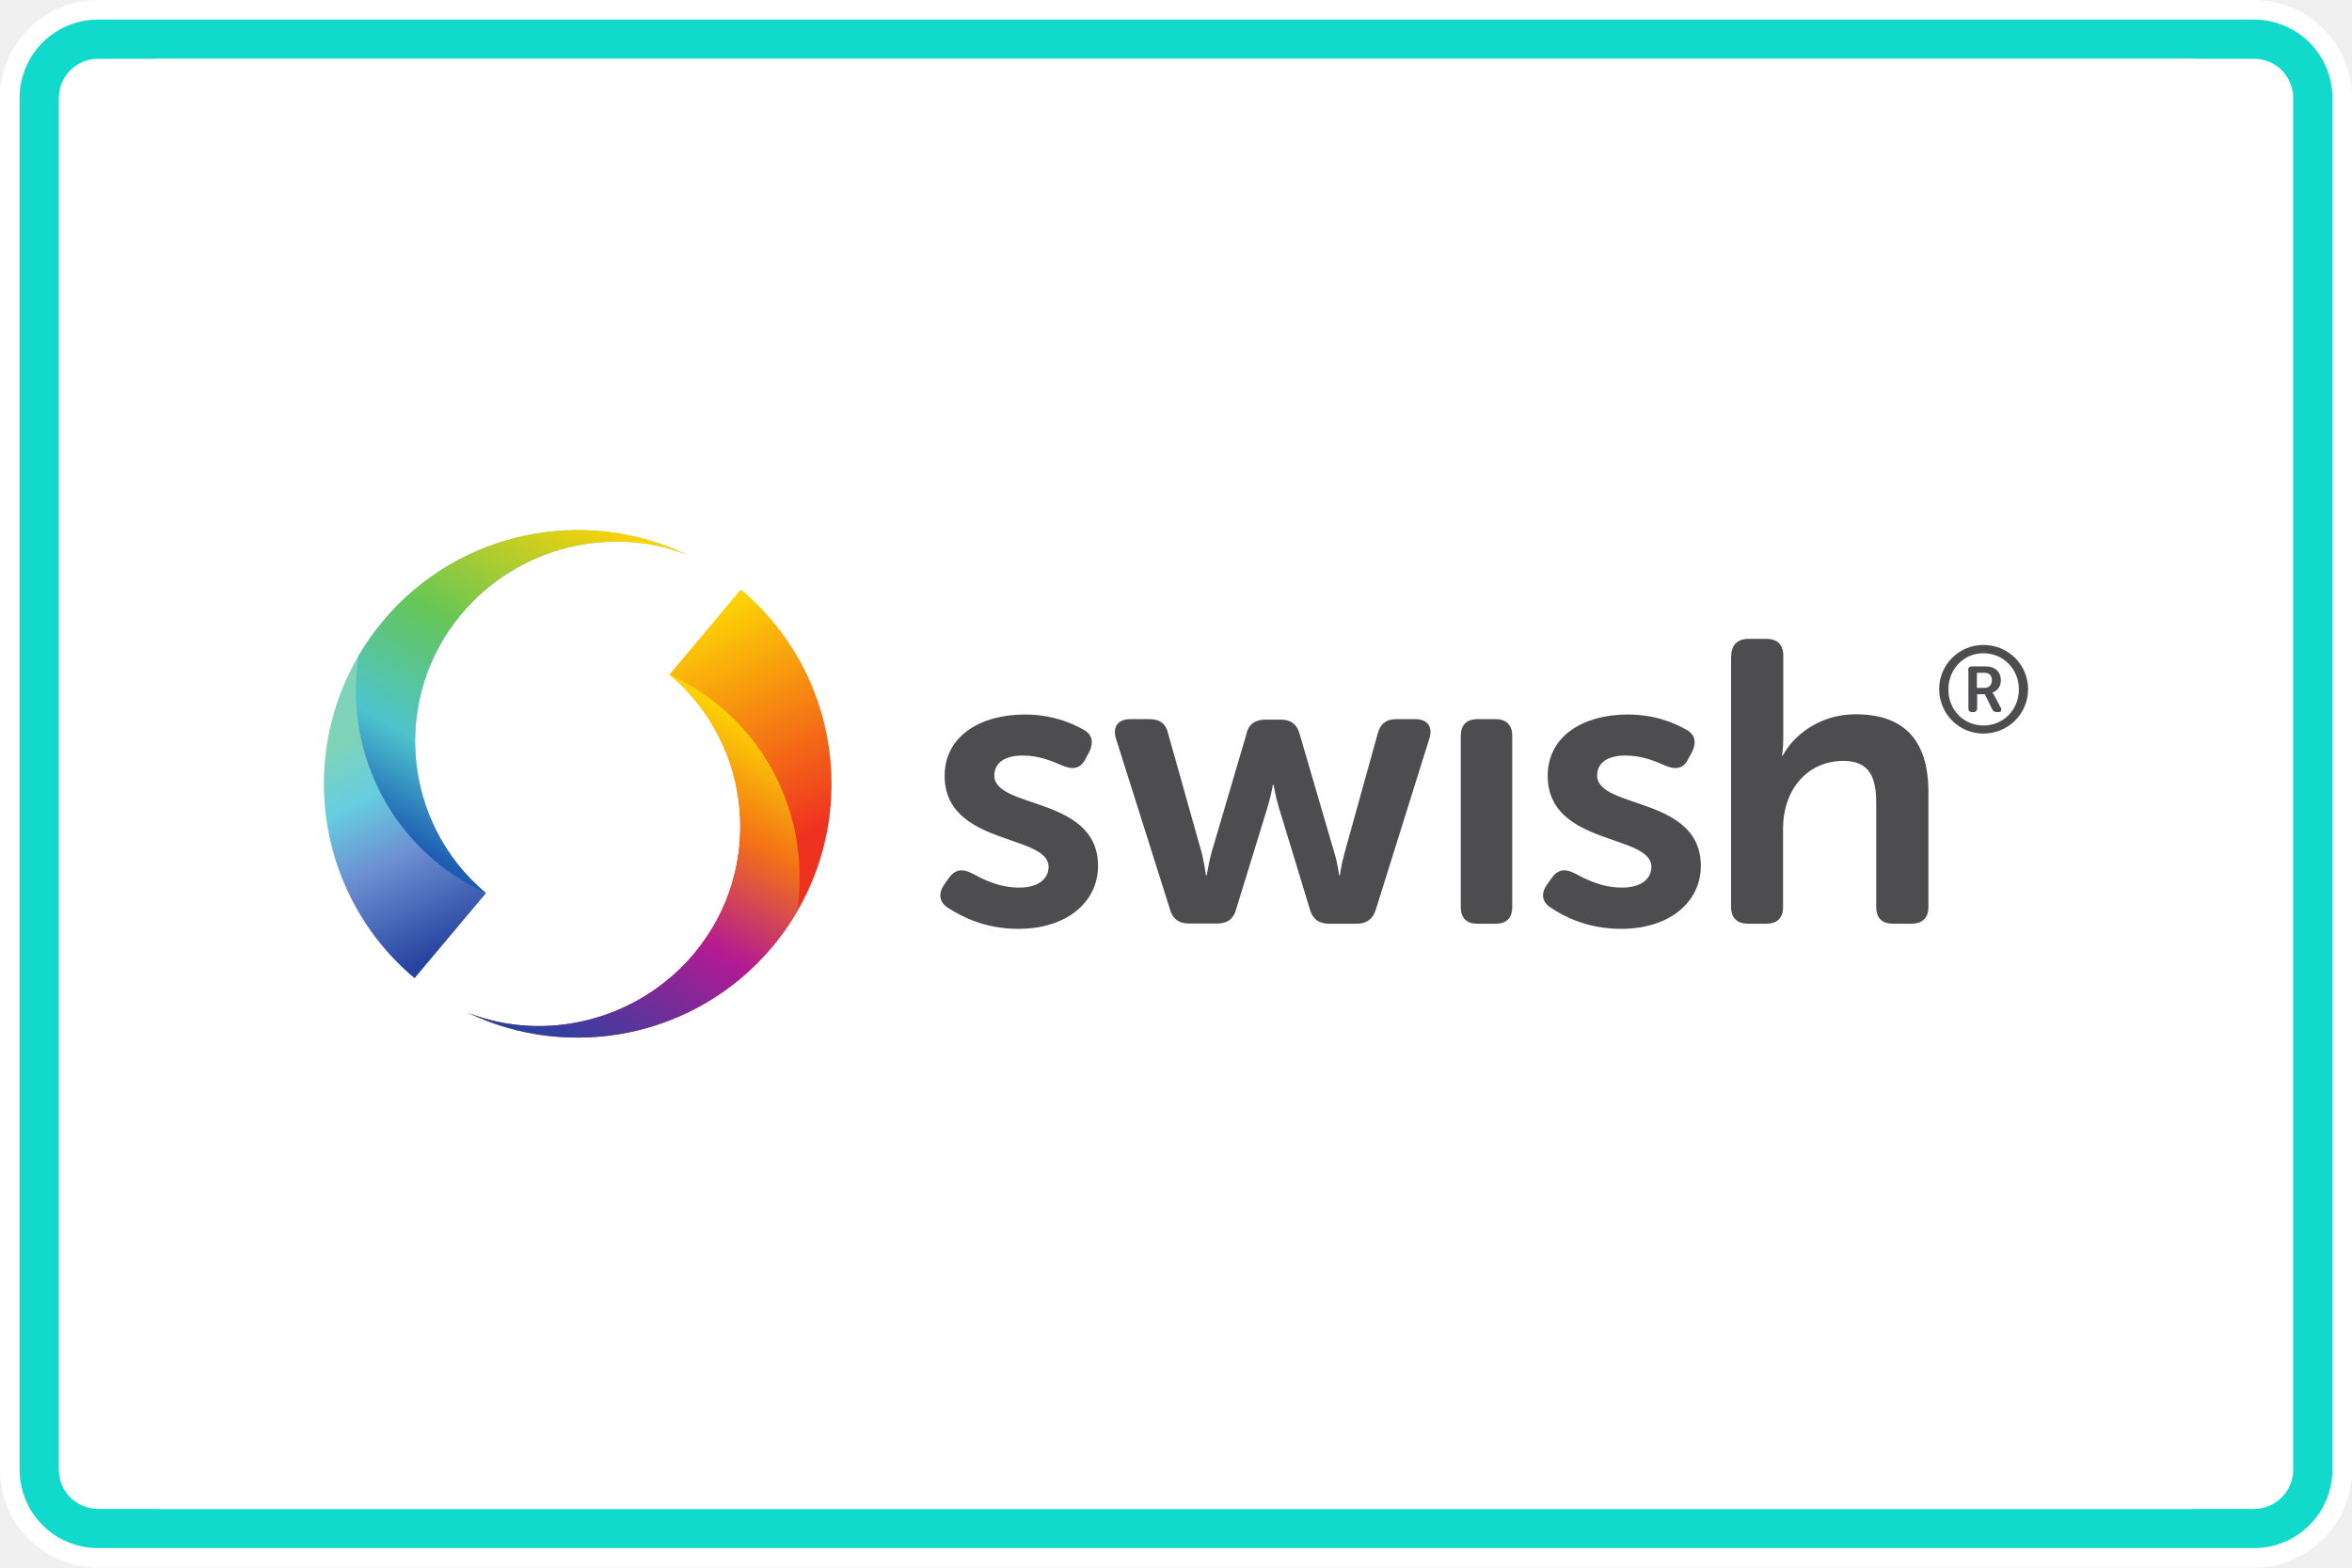
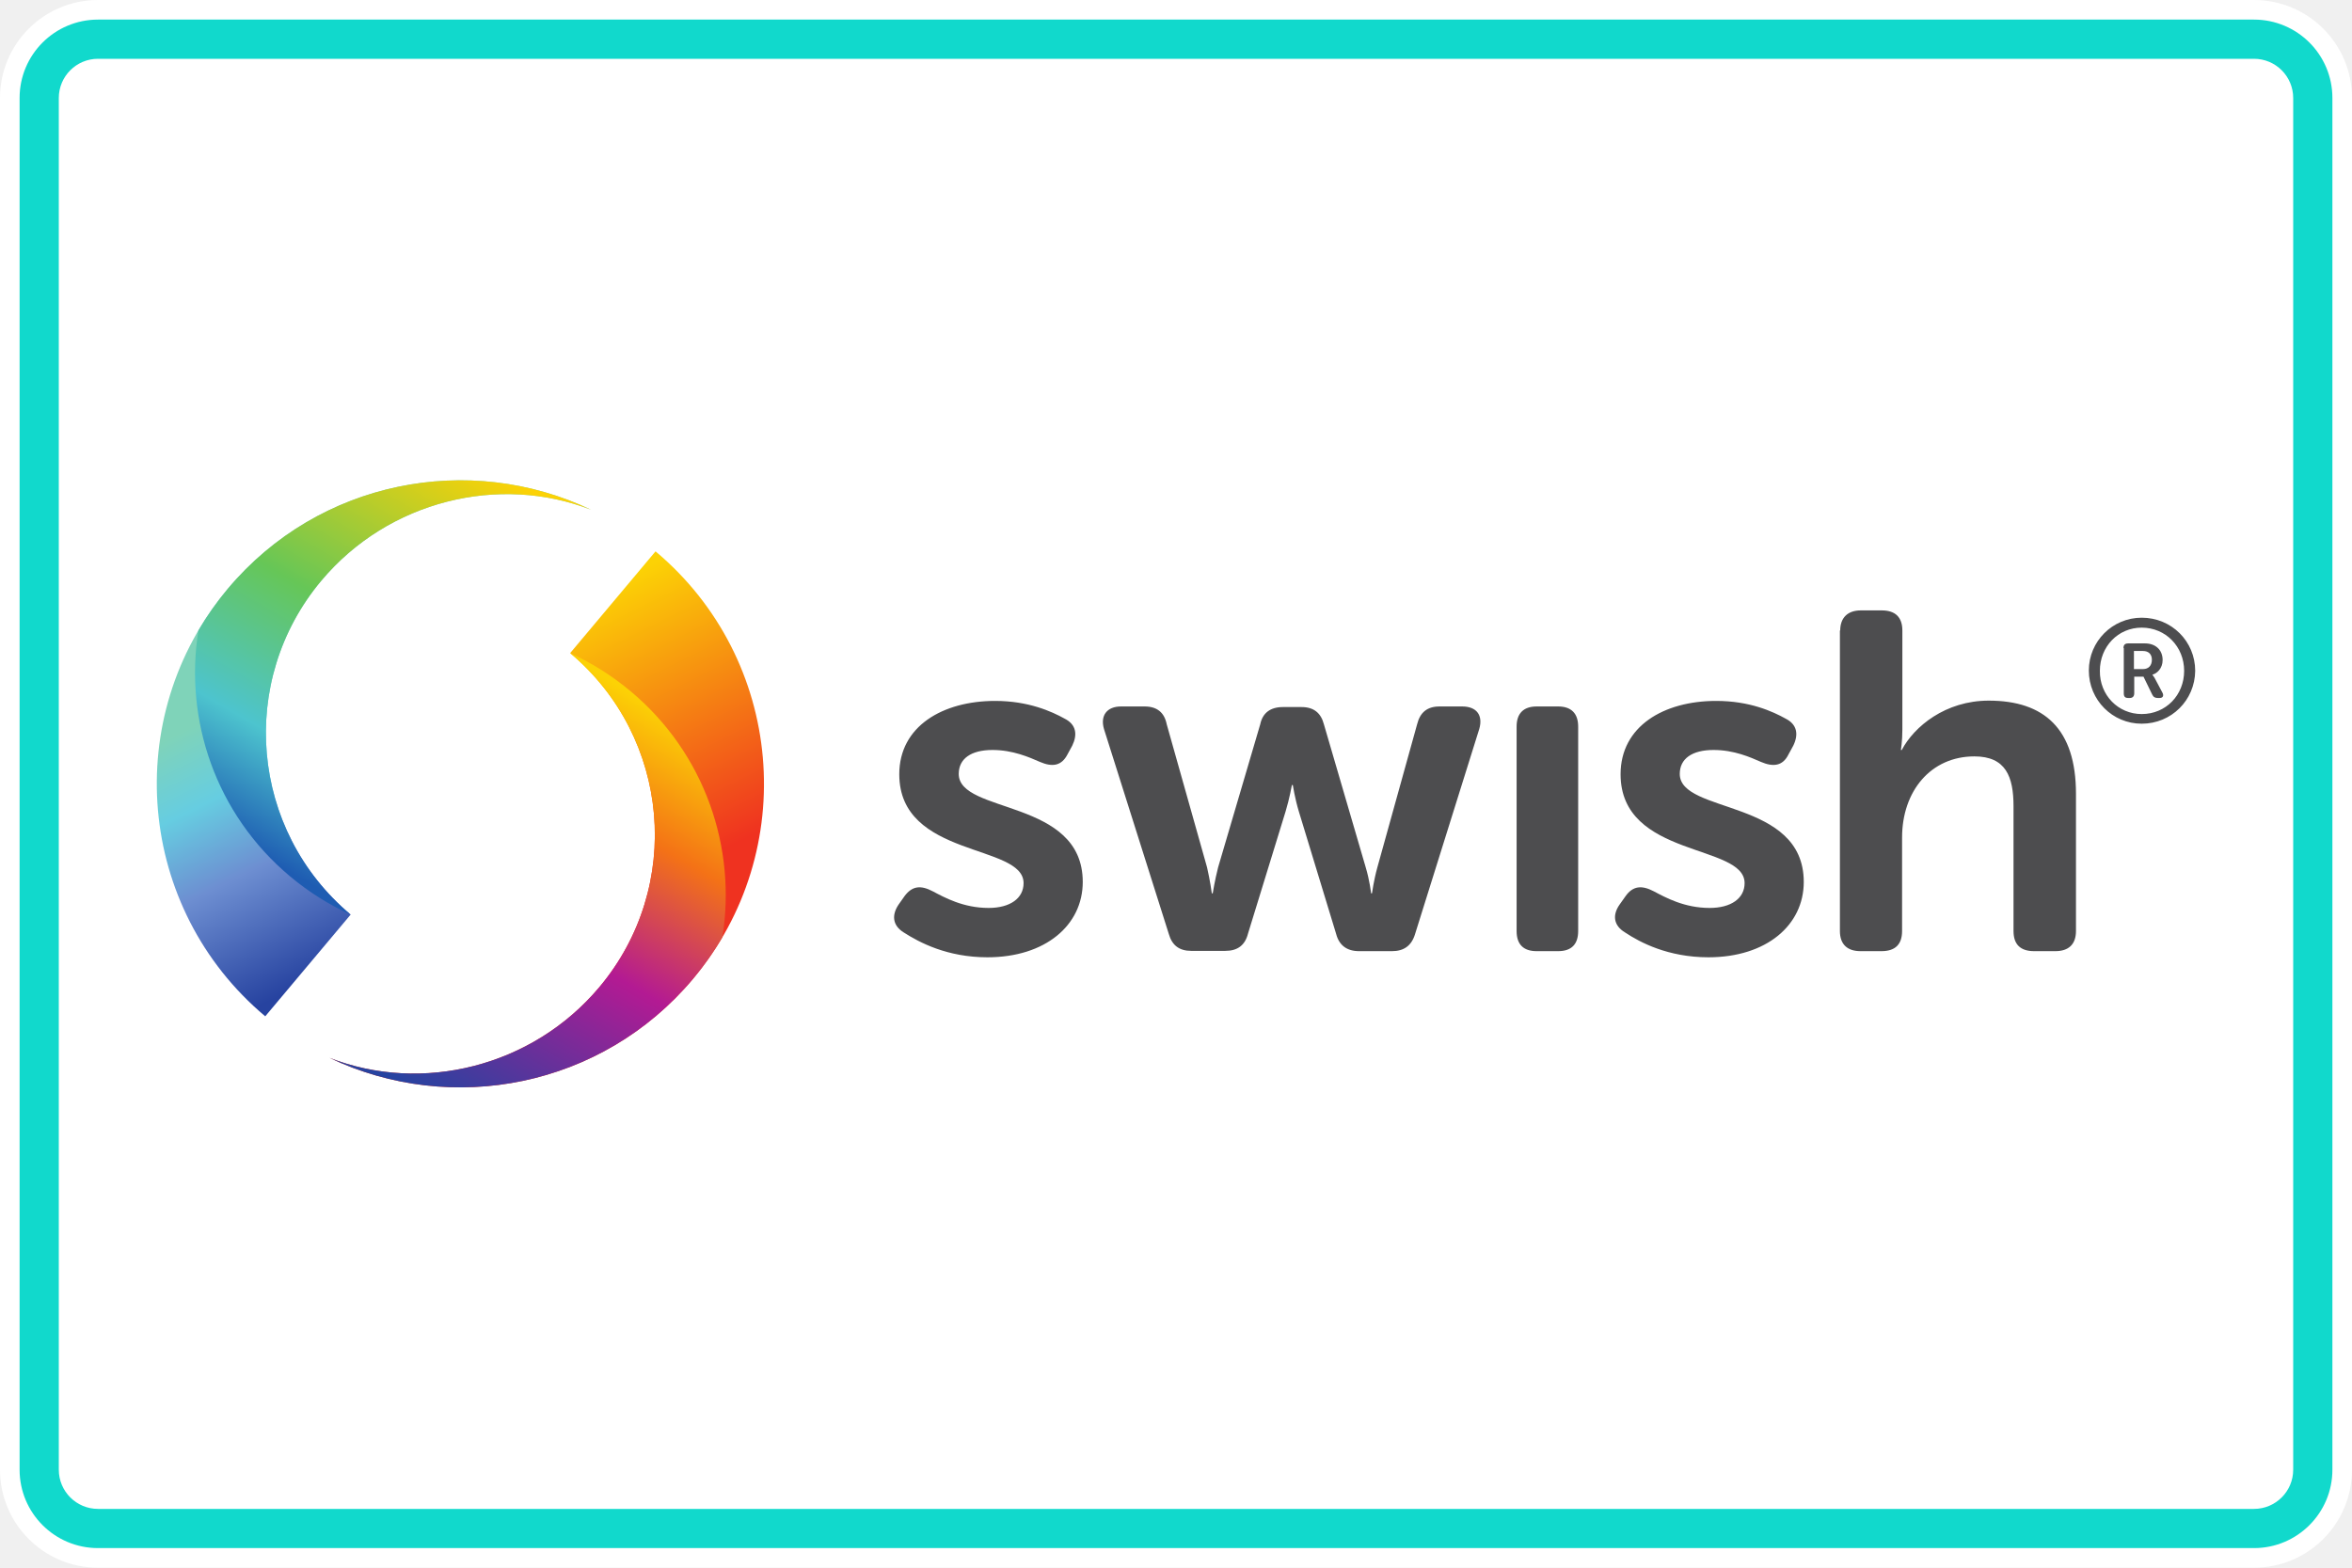
<svg xmlns="http://www.w3.org/2000/svg" width="120" height="80" viewBox="0 0 120 80" role="img" aria-labelledby="t-swish">
  <rect width="120" height="80" rx="5" fill="#FFFFFF" />
  <rect x="1" y="1" width="118" height="78" rx="4" fill="#11D9CC" />
  <rect x="3" y="3" width="114" height="74" rx="2" fill="white" />
-   <svg fill="none" x="3" y="3" width="114" height="74" viewBox="0 0 120 80" preserveAspectRatio="xMidYMid meet">
+   <svg fill="none" x="8" y="8" width="104" height="64" viewBox="13 26 94 28" preserveAspectRatio="xMidYMid meet">
    <rect width="120" height="80" rx="4" fill="white" />
    <path d="M47.212 45.562L47.487 45.172C47.832 44.714 48.218 44.66 48.782 44.956C49.32 45.239 50.188 45.724 51.359 45.724C52.351 45.724 52.971 45.279 52.971 44.579C52.971 42.748 47.239 43.434 47.239 39.556C47.239 37.347 49.237 36.175 51.662 36.175C53.192 36.175 54.267 36.66 54.873 36.997C55.397 37.266 55.465 37.724 55.217 38.236L54.997 38.64C54.721 39.178 54.294 39.232 53.729 38.99C53.233 38.774 52.475 38.438 51.538 38.438C50.546 38.438 49.981 38.842 49.981 39.542C49.981 41.401 55.7 40.673 55.7 44.525C55.7 46.519 53.977 48 51.304 48C49.444 48 48.162 47.313 47.446 46.855C46.922 46.532 46.881 46.047 47.212 45.562ZM56.678 37.468C56.499 36.849 56.816 36.431 57.463 36.431H58.552C59.117 36.431 59.461 36.7 59.572 37.252L61.432 43.852C61.57 44.444 61.652 45.05 61.652 45.05H61.694C61.694 45.05 61.79 44.444 61.942 43.852L63.885 37.252C63.995 36.727 64.353 36.458 64.932 36.458H65.786C66.351 36.458 66.682 36.727 66.82 37.252L68.749 43.852C68.928 44.444 68.997 45.05 68.997 45.05H69.038C69.038 45.05 69.121 44.444 69.286 43.852L71.119 37.252C71.257 36.7 71.587 36.431 72.152 36.431H73.199C73.875 36.431 74.164 36.849 73.985 37.468L71.022 46.936C70.857 47.475 70.499 47.717 69.961 47.717H68.445C67.881 47.717 67.522 47.448 67.385 46.923L65.662 41.266C65.483 40.673 65.386 40.054 65.386 40.054H65.345C65.345 40.054 65.235 40.673 65.056 41.266L63.32 46.909C63.182 47.448 62.837 47.704 62.272 47.704H60.702C60.164 47.704 59.82 47.461 59.668 46.923L56.678 37.468ZM75.707 37.36C75.707 36.754 76.024 36.431 76.63 36.431H77.623C78.229 36.431 78.546 36.754 78.546 37.36V46.788C78.546 47.407 78.229 47.717 77.623 47.717H76.63C76.024 47.717 75.707 47.407 75.707 46.788V37.36ZM80.461 45.562L80.737 45.172C81.067 44.714 81.467 44.66 82.032 44.956C82.569 45.239 83.437 45.724 84.609 45.724C85.601 45.724 86.221 45.279 86.221 44.579C86.221 42.748 80.502 43.434 80.502 39.556C80.502 37.347 82.487 36.175 84.912 36.175C86.455 36.175 87.516 36.66 88.122 36.997C88.646 37.266 88.715 37.724 88.467 38.236L88.246 38.64C87.985 39.178 87.544 39.232 86.979 38.99C86.483 38.774 85.739 38.438 84.788 38.438C83.796 38.438 83.231 38.842 83.231 39.542C83.231 41.401 88.949 40.673 88.949 44.525C88.949 46.519 87.227 48 84.553 48C82.693 48 81.398 47.313 80.709 46.855C80.172 46.532 80.117 46.047 80.461 45.562ZM90.63 32.929C90.63 32.337 90.975 32 91.581 32H92.546C93.179 32 93.496 32.323 93.496 32.929V37.495C93.496 38.047 93.427 38.438 93.427 38.438H93.469C94.034 37.36 95.481 36.162 97.478 36.162C100.041 36.162 101.502 37.468 101.502 40.458V46.788C101.502 47.407 101.158 47.717 100.551 47.717H99.573C98.939 47.717 98.622 47.407 98.622 46.788V41.037C98.622 39.663 98.264 38.734 96.817 38.734C94.805 38.734 93.483 40.337 93.483 42.478V46.788C93.483 47.407 93.166 47.717 92.532 47.717H91.567C90.961 47.717 90.616 47.407 90.616 46.788V32.929H90.63ZM104.589 34.707C104.85 34.707 105.002 34.545 105.002 34.276C105.002 34.02 104.85 33.872 104.589 33.872H104.175V34.707H104.589ZM103.693 33.737C103.693 33.589 103.762 33.522 103.913 33.522H104.685C105.167 33.522 105.498 33.818 105.498 34.29C105.498 34.68 105.236 34.909 105.03 34.963V34.976C105.03 34.976 105.057 35.003 105.126 35.111L105.484 35.785C105.567 35.933 105.512 36.04 105.36 36.04H105.278C105.154 36.04 105.071 36 105.016 35.879L104.616 35.057H104.189V35.825C104.189 35.96 104.12 36.04 103.982 36.04H103.913C103.762 36.04 103.707 35.973 103.707 35.825V33.737H103.693ZM104.533 36.781C105.65 36.781 106.49 35.906 106.49 34.788C106.49 33.67 105.636 32.795 104.533 32.795C103.445 32.795 102.604 33.67 102.604 34.788C102.591 35.906 103.445 36.781 104.533 36.781ZM104.533 32.337C105.911 32.337 107 33.428 107 34.788C106.986 36.148 105.898 37.226 104.533 37.226C103.183 37.226 102.095 36.135 102.095 34.774C102.095 33.428 103.183 32.337 104.533 32.337Z" fill="#4D4D4F" />
    <path fill-rule="evenodd" clip-rule="evenodd" d="M20.963 52.637C26.588 55.327 33.53 53.995 37.724 48.999C42.694 43.076 41.922 34.247 35.999 29.277L32.062 33.969C36.689 37.851 37.292 44.749 33.409 49.376C30.312 53.066 25.214 54.298 20.963 52.637Z" fill="url(#paint0_linear_830_5742)" />
    <path fill-rule="evenodd" clip-rule="evenodd" d="M20.963 52.637C26.588 55.327 33.53 53.995 37.724 48.999C38.237 48.387 38.689 47.744 39.081 47.077C39.743 42.962 38.287 38.612 34.861 35.738C33.99 35.007 33.048 34.419 32.062 33.97C36.689 37.852 37.292 44.749 33.409 49.376C30.312 53.066 25.214 54.298 20.963 52.637Z" fill="url(#paint1_linear_830_5742)" />
    <path fill-rule="evenodd" clip-rule="evenodd" d="M33.037 27.363C27.412 24.673 20.47 26.004 16.276 31.001C11.306 36.924 12.078 45.753 18.001 50.722L21.939 46.031C17.311 42.149 16.708 35.251 20.591 30.624C23.688 26.934 28.786 25.702 33.037 27.363Z" fill="url(#paint2_linear_830_5742)" />
    <path fill-rule="evenodd" clip-rule="evenodd" d="M33.037 27.363C27.412 24.673 20.47 26.005 16.276 31.001C15.763 31.613 15.311 32.256 14.919 32.923C14.257 37.038 15.713 41.388 19.139 44.263C20.01 44.993 20.952 45.581 21.938 46.03C17.311 42.148 16.708 35.251 20.591 30.624C23.688 26.934 28.786 25.702 33.037 27.363Z" fill="url(#paint3_linear_830_5742)" />
    <defs>
      <linearGradient id="paint0_linear_830_5742" x1="31.527" y1="46.847" x2="25.579" y2="34.997" gradientUnits="userSpaceOnUse">
        <stop stop-color="#EF3220" />
        <stop offset="1" stop-color="#FCD205" />
      </linearGradient>
      <linearGradient id="paint1_linear_830_5742" x1="36.367" y1="36.659" x2="25.939" y2="54.711" gradientUnits="userSpaceOnUse">
        <stop stop-color="#FCD205" />
        <stop offset="0.264" stop-color="#F47216" />
        <stop offset="0.561" stop-color="#B31A93" />
        <stop offset="1" stop-color="#2743A0" />
      </linearGradient>
      <linearGradient id="paint2_linear_830_5742" x1="22.588" y1="33.453" x2="28.289" y2="45.048" gradientUnits="userSpaceOnUse">
        <stop stop-color="#7FD3B9" />
        <stop offset="0.266" stop-color="#66CDE1" />
        <stop offset="0.554" stop-color="#6D8ED1" />
        <stop offset="1" stop-color="#2743A0" />
      </linearGradient>
      <linearGradient id="paint3_linear_830_5742" x1="17.7" y1="43.259" x2="28.046" y2="25.269" gradientUnits="userSpaceOnUse">
        <stop stop-color="#1E5CB2" />
        <stop offset="0.247" stop-color="#4DC4CE" />
        <stop offset="0.565" stop-color="#66C657" />
        <stop offset="1" stop-color="#FCD205" />
      </linearGradient>
    </defs>
  </svg>
</svg>
